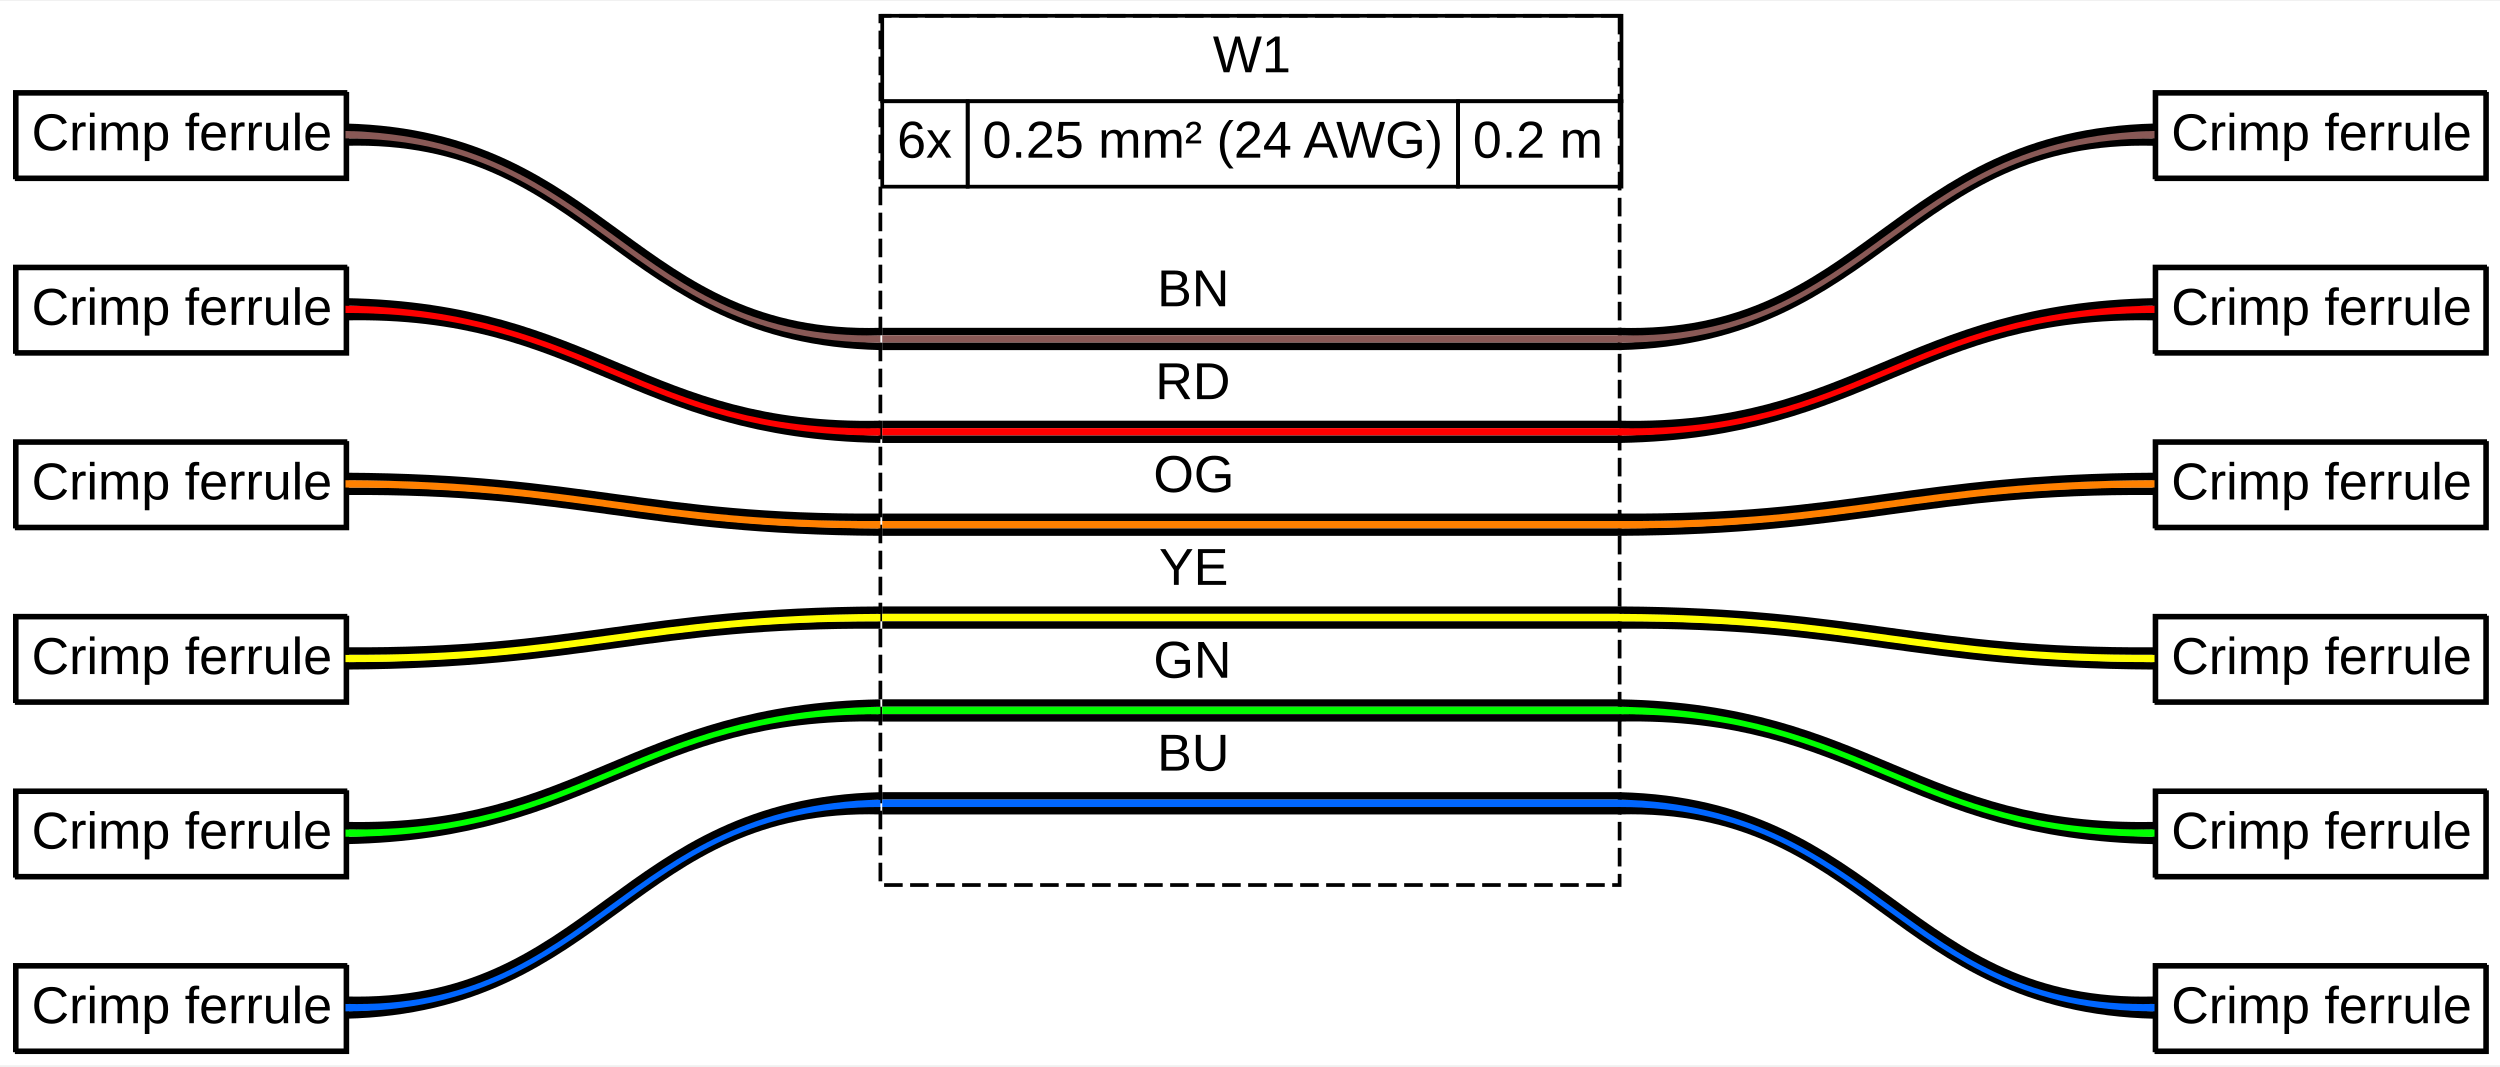
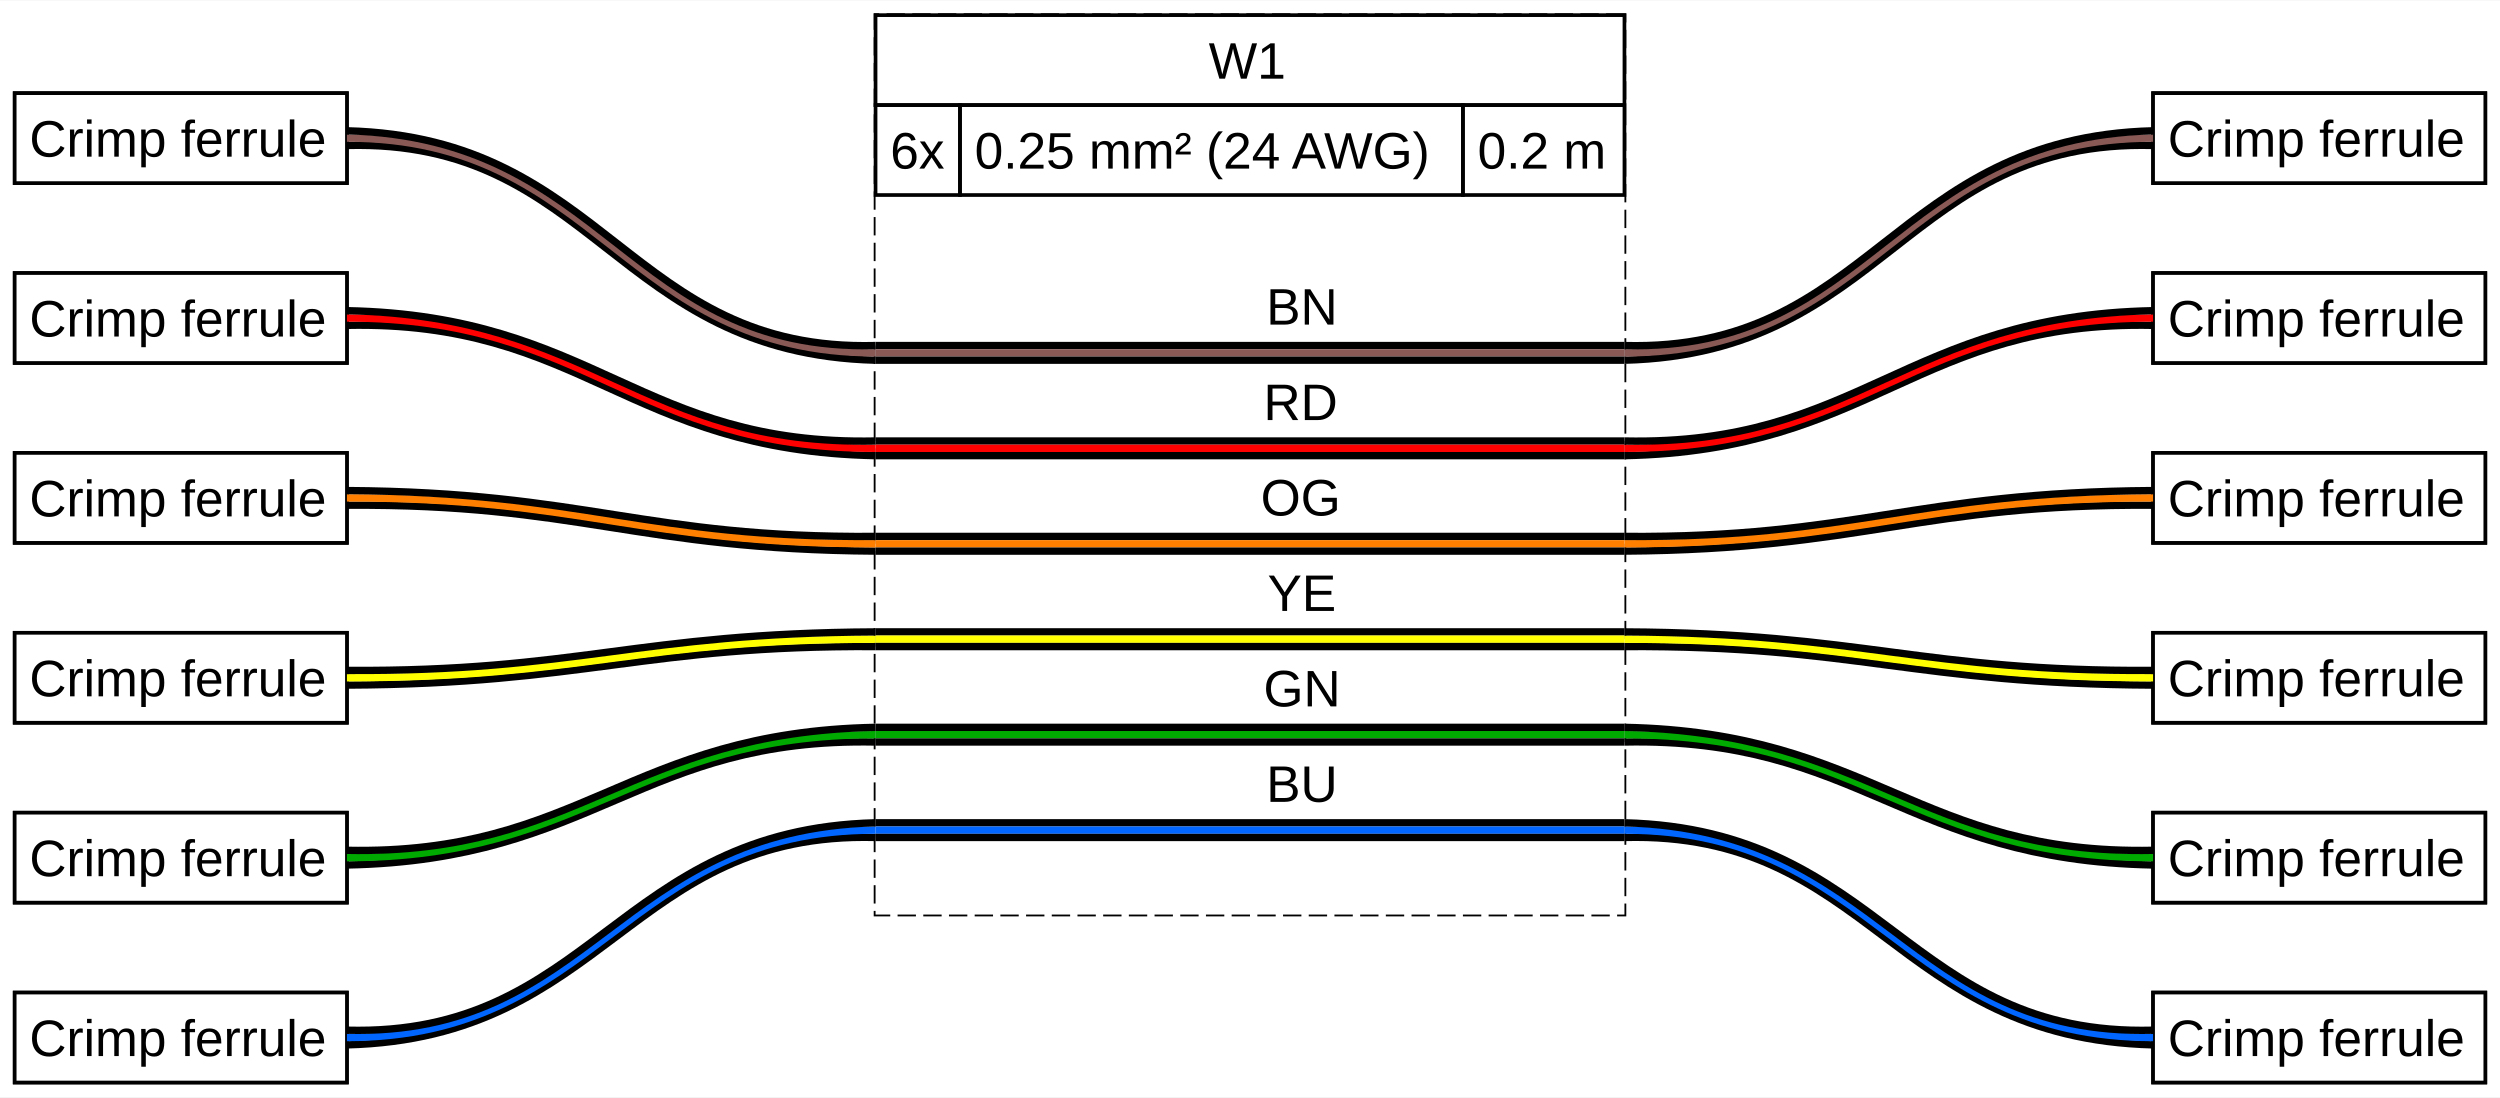
- <svg xmlns="http://www.w3.org/2000/svg" width="673pt" height="287pt" viewBox="0.00 0.00 673.00 286.50">
-   <g id="graph0" class="graph" transform="scale(1 1) rotate(0) translate(4 282.5)">
-     <polygon fill="#ffffff" stroke="transparent" points="-4,4 -4,-282.5 669,-282.5 669,4 -4,4" />
+ <svg xmlns="http://www.w3.org/2000/svg" width="681pt" height="299pt" viewBox="0.00 0.00 681.00 298.75">
+   <g id="graph0" class="graph" transform="scale(1 1) rotate(0) translate(4 294.75)">
+     <polygon fill="#ffffff" stroke="none" points="-4,4 -4,-294.75 677,-294.75 677,4 -4,4" />
    <g id="node1" class="node">
-       <polygon fill="#ffffff" stroke="black" points="89,-258 0,-258 0,-235 89,-235 89,-258" />
-       <polygon fill="none" stroke="black" points="0.5,-234.5 0.5,-257.5 89.5,-257.5 89.5,-234.5 0.5,-234.5" />
-       <text text-anchor="start" x="4.5" y="-242.3" font-family="arial" font-size="14.00">Crimp ferrule</text>
+       <polygon fill="#ffffff" stroke="black" points="90.5,-269.5 0,-269.5 0,-245 90.5,-245 90.5,-269.5" />
+       <polygon fill="#ffffff" stroke="none" points="0,-245 0,-269.5 90.5,-269.5 90.5,-245 0,-245" />
+       <polygon fill="none" stroke="black" points="0,-245 0,-269.5 90.5,-269.5 90.5,-245 0,-245" />
+       <text text-anchor="start" x="4" y="-252.2" font-family="arial" font-size="14.00">Crimp ferrule</text>
+     </g>
+     <g id="node2" class="node">
+       <polygon fill="#ffffff" stroke="black" stroke-dasharray="5,2" points="438.5,-290.75 234.5,-290.75 234.5,-45.75 438.5,-45.75 438.5,-290.75" />
+       <polygon fill="#ffffff" stroke="none" points="234.5,-45.75 234.5,-290.75 438.5,-290.75 438.5,-45.75 234.5,-45.75" />
+       <polygon fill="none" stroke="black" points="234.5,-266.25 234.5,-290.75 438.5,-290.75 438.5,-266.25 234.5,-266.25" />
+       <text text-anchor="start" x="325.25" y="-273.45" font-family="arial" font-size="14.00">W1</text>
+       <polygon fill="none" stroke="black" points="234.5,-241.75 234.5,-266.25 257.5,-266.25 257.5,-241.75 234.5,-241.75" />
+       <text text-anchor="start" x="238.5" y="-248.95" font-family="arial" font-size="14.00">6x</text>
+       <polygon fill="none" stroke="black" points="257.5,-241.75 257.5,-266.25 394.5,-266.25 394.5,-241.75 257.5,-241.75" />
+       <text text-anchor="start" x="261.5" y="-248.95" font-family="arial" font-size="14.00">0.25 mm² (24 AWG)</text>
+       <polygon fill="none" stroke="black" points="394.5,-241.75 394.5,-266.25 438.5,-266.25 438.5,-241.75 394.5,-241.75" />
+       <text text-anchor="start" x="398.5" y="-248.95" font-family="arial" font-size="14.00">0.2 m</text>
+       <text text-anchor="start" x="248.29" y="-226.45" font-family="arial" font-size="14.00"> </text>
+       <text text-anchor="start" x="236.5" y="-206.45" font-family="arial" font-size="14.00"> </text>
+       <text text-anchor="start" x="279.62" y="-206.45" font-family="arial" font-size="14.00"> </text>
+       <text text-anchor="start" x="340.92" y="-206.45" font-family="arial" font-size="14.00">BN</text>
+       <text text-anchor="start" x="389.62" y="-206.45" font-family="arial" font-size="14.00"> </text>
+       <text text-anchor="start" x="432.75" y="-206.45" font-family="arial" font-size="14.00"> </text>
+       <polygon fill="#ffffff" stroke="none" points="234.5,-199.75 234.5,-201.75 438.5,-201.75 438.5,-199.75 234.5,-199.75" />
+       <polygon fill="#ffffff" stroke="none" points="234.5,-197.75 234.5,-199.75 438.5,-199.75 438.5,-197.75 234.5,-197.75" />
+       <polygon fill="#ffffff" stroke="none" points="234.5,-195.75 234.5,-197.75 438.5,-197.75 438.5,-195.75 234.5,-195.75" />
+       <text text-anchor="start" x="236.5" y="-180.45" font-family="arial" font-size="14.00"> </text>
+       <text text-anchor="start" x="279.62" y="-180.45" font-family="arial" font-size="14.00"> </text>
+       <text text-anchor="start" x="340.17" y="-180.45" font-family="arial" font-size="14.00">RD</text>
+       <text text-anchor="start" x="389.62" y="-180.45" font-family="arial" font-size="14.00"> </text>
+       <text text-anchor="start" x="432.75" y="-180.45" font-family="arial" font-size="14.00"> </text>
+       <polygon fill="#ffffff" stroke="none" points="234.5,-173.75 234.5,-175.75 438.5,-175.75 438.5,-173.75 234.5,-173.75" />
+       <polygon fill="#ffffff" stroke="none" points="234.5,-171.75 234.5,-173.75 438.5,-173.75 438.5,-171.75 234.5,-171.75" />
+       <polygon fill="#ffffff" stroke="none" points="234.5,-169.75 234.5,-171.75 438.5,-171.75 438.5,-169.75 234.5,-169.75" />
+       <text text-anchor="start" x="236.5" y="-154.45" font-family="arial" font-size="14.00"> </text>
+       <text text-anchor="start" x="279.62" y="-154.45" font-family="arial" font-size="14.00"> </text>
+       <text text-anchor="start" x="339.42" y="-154.45" font-family="arial" font-size="14.00">OG</text>
+       <text text-anchor="start" x="389.62" y="-154.45" font-family="arial" font-size="14.00"> </text>
+       <text text-anchor="start" x="432.75" y="-154.45" font-family="arial" font-size="14.00"> </text>
+       <polygon fill="#ffffff" stroke="none" points="234.5,-147.75 234.5,-149.75 438.5,-149.75 438.5,-147.75 234.5,-147.75" />
+       <polygon fill="#ffffff" stroke="none" points="234.5,-145.75 234.5,-147.75 438.5,-147.75 438.5,-145.75 234.5,-145.75" />
+       <polygon fill="#ffffff" stroke="none" points="234.5,-143.75 234.5,-145.75 438.5,-145.75 438.5,-143.75 234.5,-143.75" />
+       <text text-anchor="start" x="236.5" y="-128.45" font-family="arial" font-size="14.00"> </text>
+       <text text-anchor="start" x="279.62" y="-128.45" font-family="arial" font-size="14.00"> </text>
+       <text text-anchor="start" x="341.29" y="-128.45" font-family="arial" font-size="14.00">YE</text>
+       <text text-anchor="start" x="389.62" y="-128.45" font-family="arial" font-size="14.00"> </text>
+       <text text-anchor="start" x="432.75" y="-128.45" font-family="arial" font-size="14.00"> </text>
+       <polygon fill="#ffffff" stroke="none" points="234.5,-121.75 234.5,-123.75 438.5,-123.75 438.5,-121.75 234.5,-121.75" />
+       <polygon fill="#ffffff" stroke="none" points="234.5,-119.75 234.5,-121.75 438.5,-121.75 438.5,-119.75 234.5,-119.75" />
+       <polygon fill="#ffffff" stroke="none" points="234.5,-117.75 234.5,-119.75 438.5,-119.75 438.5,-117.75 234.5,-117.75" />
+       <text text-anchor="start" x="236.5" y="-102.45" font-family="arial" font-size="14.00"> </text>
+       <text text-anchor="start" x="279.62" y="-102.45" font-family="arial" font-size="14.00"> </text>
+       <text text-anchor="start" x="340.17" y="-102.45" font-family="arial" font-size="14.00">GN</text>
+       <text text-anchor="start" x="389.62" y="-102.45" font-family="arial" font-size="14.00"> </text>
+       <text text-anchor="start" x="432.75" y="-102.45" font-family="arial" font-size="14.00"> </text>
+       <polygon fill="#ffffff" stroke="none" points="234.5,-95.75 234.5,-97.75 438.5,-97.75 438.5,-95.75 234.5,-95.75" />
+       <polygon fill="#ffffff" stroke="none" points="234.5,-93.75 234.5,-95.75 438.5,-95.75 438.5,-93.75 234.5,-93.75" />
+       <polygon fill="#ffffff" stroke="none" points="234.5,-91.75 234.5,-93.75 438.5,-93.75 438.5,-91.75 234.5,-91.75" />
+       <text text-anchor="start" x="236.5" y="-76.45" font-family="arial" font-size="14.00"> </text>
+       <text text-anchor="start" x="279.62" y="-76.45" font-family="arial" font-size="14.00"> </text>
+       <text text-anchor="start" x="340.92" y="-76.45" font-family="arial" font-size="14.00">BU</text>
+       <text text-anchor="start" x="389.62" y="-76.45" font-family="arial" font-size="14.00"> </text>
+       <text text-anchor="start" x="432.75" y="-76.45" font-family="arial" font-size="14.00"> </text>
+       <polygon fill="#ffffff" stroke="none" points="234.5,-69.75 234.5,-71.75 438.5,-71.75 438.5,-69.75 234.5,-69.75" />
+       <polygon fill="#ffffff" stroke="none" points="234.5,-67.75 234.5,-69.75 438.5,-69.75 438.5,-67.75 234.5,-67.75" />
+       <polygon fill="#ffffff" stroke="none" points="234.5,-65.75 234.5,-67.75 438.5,-67.75 438.5,-65.75 234.5,-65.75" />
+       <text text-anchor="start" x="248.29" y="-50.45" font-family="arial" font-size="14.00"> </text>
+     </g>
+     <g id="edge1" class="edge">
+       <path fill="none" stroke="#000000" stroke-width="2" d="M90.5,-255.25C157.59,-257.05 163.43,-198.55 234.5,-196.75" />
+       <path fill="none" stroke="#895956" stroke-width="2" d="M90.5,-257.25C159.58,-257.25 165.42,-198.75 234.5,-198.75" />
+       <path fill="none" stroke="#000000" stroke-width="2" d="M90.5,-259.25C161.57,-257.45 167.41,-198.95 234.5,-200.75" />
+     </g>
+     <g id="edge2" class="edge">
+       <path fill="none" stroke="#000000" stroke-width="2" d="M438.5,-200.75C370.5,-200.75 302.5,-200.75 234.5,-200.75" />
+       <path fill="none" stroke="#895956" stroke-width="2" d="M438.5,-198.75C370.5,-198.75 302.5,-198.75 234.5,-198.75" />
+       <path fill="none" stroke="#000000" stroke-width="2" d="M438.5,-196.75C370.5,-196.75 302.5,-196.75 234.5,-196.75" />
+     </g>
+     <g id="edge3" class="edge">
+       <path fill="none" stroke="#000000" stroke-width="2" d="M438.5,-174.75C370.5,-174.75 302.5,-174.75 234.5,-174.75" />
+       <path fill="none" stroke="#ff0000" stroke-width="2" d="M438.5,-172.75C370.5,-172.75 302.5,-172.75 234.5,-172.75" />
+       <path fill="none" stroke="#000000" stroke-width="2" d="M438.5,-170.75C370.5,-170.75 302.5,-170.75 234.5,-170.75" />
+     </g>
+     <g id="edge4" class="edge">
+       <path fill="none" stroke="#000000" stroke-width="2" d="M438.5,-148.75C370.5,-148.75 302.5,-148.75 234.5,-148.75" />
+       <path fill="none" stroke="#ff8000" stroke-width="2" d="M438.5,-146.75C370.5,-146.75 302.5,-146.75 234.5,-146.75" />
+       <path fill="none" stroke="#000000" stroke-width="2" d="M438.5,-144.75C370.5,-144.75 302.5,-144.75 234.5,-144.75" />
+     </g>
+     <g id="edge5" class="edge">
+       <path fill="none" stroke="#000000" stroke-width="2" d="M438.5,-122.75C370.5,-122.75 302.5,-122.75 234.5,-122.75" />
+       <path fill="none" stroke="#ffff00" stroke-width="2" d="M438.5,-120.75C370.5,-120.75 302.5,-120.75 234.5,-120.75" />
+       <path fill="none" stroke="#000000" stroke-width="2" d="M438.5,-118.75C370.5,-118.75 302.5,-118.75 234.5,-118.75" />
+     </g>
+     <g id="edge6" class="edge">
+       <path fill="none" stroke="#000000" stroke-width="2" d="M438.5,-96.75C370.5,-96.75 302.5,-96.75 234.5,-96.75" />
+       <path fill="none" stroke="#00aa00" stroke-width="2" d="M438.5,-94.75C370.5,-94.75 302.5,-94.75 234.5,-94.75" />
+       <path fill="none" stroke="#000000" stroke-width="2" d="M438.5,-92.75C370.5,-92.75 302.5,-92.75 234.5,-92.75" />
+     </g>
+     <g id="edge7" class="edge">
+       <path fill="none" stroke="#000000" stroke-width="2" d="M438.5,-70.75C370.5,-70.75 302.5,-70.75 234.5,-70.75" />
+       <path fill="none" stroke="#0066ff" stroke-width="2" d="M438.5,-68.75C370.5,-68.75 302.5,-68.75 234.5,-68.75" />
+       <path fill="none" stroke="#000000" stroke-width="2" d="M438.5,-66.75C370.5,-66.75 302.5,-66.75 234.5,-66.75" />
+     </g>
+     <g id="node3" class="node">
+       <polygon fill="#ffffff" stroke="black" points="673,-269.5 582.5,-269.5 582.5,-245 673,-245 673,-269.5" />
+       <polygon fill="#ffffff" stroke="none" points="582.5,-245 582.5,-269.5 673,-269.5 673,-245 582.5,-245" />
+       <polygon fill="none" stroke="black" points="582.5,-245 582.5,-269.5 673,-269.5 673,-245 582.5,-245" />
+       <text text-anchor="start" x="586.5" y="-252.2" font-family="arial" font-size="14.00">Crimp ferrule</text>
+     </g>
+     <g id="edge8" class="edge">
+       <path fill="none" stroke="#000000" stroke-width="2" d="M438.5,-196.75C509.57,-198.55 515.41,-257.05 582.5,-255.25" />
+       <path fill="none" stroke="#895956" stroke-width="2" d="M438.5,-198.75C507.58,-198.75 513.42,-257.25 582.5,-257.25" />
+       <path fill="none" stroke="#000000" stroke-width="2" d="M438.5,-200.75C505.59,-198.95 511.43,-257.45 582.5,-259.25" />
+     </g>
+     <g id="node4" class="node">
+       <polygon fill="#ffffff" stroke="black" points="673,-220.5 582.5,-220.5 582.5,-196 673,-196 673,-220.5" />
+       <polygon fill="#ffffff" stroke="none" points="582.5,-196 582.5,-220.5 673,-220.5 673,-196 582.5,-196" />
+       <polygon fill="none" stroke="black" points="582.5,-196 582.5,-220.5 673,-220.5 673,-196 582.5,-196" />
+       <text text-anchor="start" x="586.5" y="-203.2" font-family="arial" font-size="14.00">Crimp ferrule</text>
+     </g>
+     <g id="edge9" class="edge">
+       <path fill="none" stroke="#000000" stroke-width="2" d="M438.5,-170.75C506.31,-172.1 518.47,-207.6 582.5,-206.25" />
+       <path fill="none" stroke="#ff0000" stroke-width="2" d="M438.5,-172.75C504.42,-172.75 516.58,-208.25 582.5,-208.25" />
+       <path fill="none" stroke="#000000" stroke-width="2" d="M438.5,-174.75C502.53,-173.4 514.69,-208.9 582.5,-210.25" />
+     </g>
+     <g id="node5" class="node">
+       <polygon fill="#ffffff" stroke="black" points="673,-171.5 582.5,-171.5 582.5,-147 673,-147 673,-171.5" />
+       <polygon fill="#ffffff" stroke="none" points="582.5,-147 582.5,-171.5 673,-171.5 673,-147 582.5,-147" />
+       <polygon fill="none" stroke="black" points="582.5,-147 582.5,-171.5 673,-171.5 673,-147 582.5,-147" />
+       <text text-anchor="start" x="586.5" y="-154.2" font-family="arial" font-size="14.00">Crimp ferrule</text>
+     </g>
+     <g id="edge10" class="edge">
+       <path fill="none" stroke="#000000" stroke-width="2" d="M438.5,-144.75C503.99,-145.19 519.51,-157.69 582.5,-157.25" />
+       <path fill="none" stroke="#ff8000" stroke-width="2" d="M438.5,-146.75C502.74,-146.75 518.26,-159.25 582.5,-159.25" />
+       <path fill="none" stroke="#000000" stroke-width="2" d="M438.5,-148.75C501.49,-148.31 517.01,-160.81 582.5,-161.25" />
+     </g>
+     <g id="node6" class="node">
+       <polygon fill="#ffffff" stroke="black" points="673,-122.5 582.5,-122.5 582.5,-98 673,-98 673,-122.5" />
+       <polygon fill="#ffffff" stroke="none" points="582.5,-98 582.5,-122.5 673,-122.5 673,-98 582.5,-98" />
+       <polygon fill="none" stroke="black" points="582.5,-98 582.5,-122.5 673,-122.5 673,-98 582.5,-98" />
+       <text text-anchor="start" x="586.5" y="-105.2" font-family="arial" font-size="14.00">Crimp ferrule</text>
+     </g>
+     <g id="edge11" class="edge">
+       <path fill="none" stroke="#000000" stroke-width="2" d="M438.5,-118.75C501.56,-119.09 517.22,-108.59 582.5,-108.25" />
+       <path fill="none" stroke="#ffff00" stroke-width="2" d="M438.5,-120.75C502.67,-120.75 518.33,-110.25 582.5,-110.25" />
+       <path fill="none" stroke="#000000" stroke-width="2" d="M438.5,-122.75C503.78,-122.41 519.44,-111.91 582.5,-112.25" />
+     </g>
+     <g id="node7" class="node">
+       <polygon fill="#ffffff" stroke="black" points="673,-73.5 582.5,-73.5 582.5,-49 673,-49 673,-73.5" />
+       <polygon fill="#ffffff" stroke="none" points="582.5,-49 582.5,-73.5 673,-73.5 673,-49 582.5,-49" />
+       <polygon fill="none" stroke="black" points="582.5,-49 582.5,-73.5 673,-73.5 673,-49 582.5,-49" />
+       <text text-anchor="start" x="586.5" y="-56.2" font-family="arial" font-size="14.00">Crimp ferrule</text>
+     </g>
+     <g id="edge12" class="edge">
+       <path fill="none" stroke="#000000" stroke-width="2" d="M438.5,-92.75C502.34,-94.05 514.92,-60.55 582.5,-59.25" />
+       <path fill="none" stroke="#00aa00" stroke-width="2" d="M438.5,-94.75C504.21,-94.75 516.79,-61.25 582.5,-61.25" />
+       <path fill="none" stroke="#000000" stroke-width="2" d="M438.5,-96.75C506.08,-95.45 518.66,-61.95 582.5,-63.25" />
+     </g>
+     <g id="node8" class="node">
+       <polygon fill="#ffffff" stroke="black" points="673,-24.5 582.5,-24.5 582.5,0 673,0 673,-24.5" />
+       <polygon fill="#ffffff" stroke="none" points="582.5,0 582.5,-24.5 673,-24.5 673,0 582.5,0" />
+       <polygon fill="none" stroke="black" points="582.5,0 582.5,-24.5 673,-24.5 673,0 582.5,0" />
+       <text text-anchor="start" x="586.5" y="-7.2" font-family="arial" font-size="14.00">Crimp ferrule</text>
+     </g>
+     <g id="edge13" class="edge">
+       <path fill="none" stroke="#000000" stroke-width="2" d="M438.5,-66.75C505.26,-68.52 511.76,-12.02 582.5,-10.25" />
+       <path fill="none" stroke="#0066ff" stroke-width="2" d="M438.5,-68.75C507.25,-68.75 513.75,-12.25 582.5,-12.25" />
+       <path fill="none" stroke="#000000" stroke-width="2" d="M438.5,-70.75C509.24,-68.98 515.74,-12.48 582.5,-14.25" />
+     </g>
+     <g id="node9" class="node">
+       <polygon fill="#ffffff" stroke="black" points="90.5,-220.5 0,-220.5 0,-196 90.5,-196 90.5,-220.5" />
+       <polygon fill="#ffffff" stroke="none" points="0,-196 0,-220.5 90.5,-220.5 90.5,-196 0,-196" />
+       <polygon fill="none" stroke="black" points="0,-196 0,-220.5 90.5,-220.5 90.5,-196 0,-196" />
+       <text text-anchor="start" x="4" y="-203.2" font-family="arial" font-size="14.00">Crimp ferrule</text>
+     </g>
+     <g id="edge14" class="edge">
+       <path fill="none" stroke="#000000" stroke-width="2" d="M90.5,-206.25C154.53,-207.6 166.69,-172.1 234.5,-170.75" />
+       <path fill="none" stroke="#ff0000" stroke-width="2" d="M90.5,-208.25C156.42,-208.25 168.58,-172.75 234.5,-172.75" />
+       <path fill="none" stroke="#000000" stroke-width="2" d="M90.5,-210.25C158.31,-208.9 170.47,-173.4 234.5,-174.75" />
+     </g>
+     <g id="node10" class="node">
+       <polygon fill="#ffffff" stroke="black" points="90.5,-171.5 0,-171.5 0,-147 90.5,-147 90.5,-171.5" />
+       <polygon fill="#ffffff" stroke="none" points="0,-147 0,-171.5 90.5,-171.5 90.5,-147 0,-147" />
+       <polygon fill="none" stroke="black" points="0,-147 0,-171.5 90.5,-171.5 90.5,-147 0,-147" />
+       <text text-anchor="start" x="4" y="-154.2" font-family="arial" font-size="14.00">Crimp ferrule</text>
+     </g>
+     <g id="edge15" class="edge">
+       <path fill="none" stroke="#000000" stroke-width="2" d="M90.5,-157.25C153.49,-157.69 169.01,-145.19 234.5,-144.75" />
+       <path fill="none" stroke="#ff8000" stroke-width="2" d="M90.5,-159.25C154.74,-159.25 170.26,-146.75 234.5,-146.75" />
+       <path fill="none" stroke="#000000" stroke-width="2" d="M90.5,-161.25C155.99,-160.81 171.51,-148.31 234.5,-148.75" />
+     </g>
+     <g id="node11" class="node">
+       <polygon fill="#ffffff" stroke="black" points="90.5,-122.5 0,-122.5 0,-98 90.5,-98 90.5,-122.5" />
+       <polygon fill="#ffffff" stroke="none" points="0,-98 0,-122.5 90.5,-122.5 90.5,-98 0,-98" />
+       <polygon fill="none" stroke="black" points="0,-98 0,-122.5 90.5,-122.5 90.5,-98 0,-98" />
+       <text text-anchor="start" x="4" y="-105.2" font-family="arial" font-size="14.00">Crimp ferrule</text>
+     </g>
+     <g id="edge16" class="edge">
+       <path fill="none" stroke="#000000" stroke-width="2" d="M90.5,-108.25C155.78,-108.59 171.44,-119.09 234.5,-118.75" />
+       <path fill="none" stroke="#ffff00" stroke-width="2" d="M90.5,-110.25C154.67,-110.25 170.33,-120.75 234.5,-120.75" />
+       <path fill="none" stroke="#000000" stroke-width="2" d="M90.5,-112.25C153.56,-111.91 169.22,-122.41 234.5,-122.75" />
+     </g>
+     <g id="node12" class="node">
+       <polygon fill="#ffffff" stroke="black" points="90.5,-73.5 0,-73.5 0,-49 90.5,-49 90.5,-73.5" />
+       <polygon fill="#ffffff" stroke="none" points="0,-49 0,-73.5 90.5,-73.5 90.5,-49 0,-49" />
+       <polygon fill="none" stroke="black" points="0,-49 0,-73.5 90.5,-73.5 90.5,-49 0,-49" />
+       <text text-anchor="start" x="4" y="-56.2" font-family="arial" font-size="14.00">Crimp ferrule</text>
+     </g>
+     <g id="edge17" class="edge">
+       <path fill="none" stroke="#000000" stroke-width="2" d="M90.5,-59.25C158.08,-60.55 170.66,-94.05 234.5,-92.75" />
+       <path fill="none" stroke="#00aa00" stroke-width="2" d="M90.5,-61.25C156.21,-61.25 168.79,-94.75 234.5,-94.75" />
+       <path fill="none" stroke="#000000" stroke-width="2" d="M90.5,-63.25C154.34,-61.95 166.92,-95.45 234.5,-96.75" />
    </g>
    <g id="node13" class="node">
-       <polygon fill="#ffffff" stroke="black" stroke-dasharray="5,2" points="432,-278.5 233,-278.5 233,-44.5 432,-44.5 432,-278.5" />
-       <polygon fill="none" stroke="black" points="233.5,-255.5 233.5,-278.5 432.5,-278.5 432.5,-255.5 233.5,-255.5" />
-       <text text-anchor="start" x="322.5" y="-263.3" font-family="arial" font-size="14.00">W1</text>
-       <polygon fill="none" stroke="black" points="233.5,-232.5 233.5,-255.5 256.5,-255.5 256.5,-232.5 233.5,-232.5" />
-       <text text-anchor="start" x="237.5" y="-240.3" font-family="arial" font-size="14.00">6x</text>
-       <polygon fill="none" stroke="black" points="256.5,-232.5 256.5,-255.5 388.5,-255.5 388.5,-232.5 256.5,-232.5" />
-       <text text-anchor="start" x="260.5" y="-240.3" font-family="arial" font-size="14.00">0.25 mm² (24 AWG)</text>
-       <polygon fill="none" stroke="black" points="388.5,-232.5 388.5,-255.5 432.5,-255.5 432.5,-232.5 388.5,-232.5" />
-       <text text-anchor="start" x="392.5" y="-240.3" font-family="arial" font-size="14.00">0.2 m</text>
-       <text text-anchor="start" x="256.5" y="-219.3" font-family="arial" font-size="14.00"> </text>
-       <text text-anchor="start" x="307.5" y="-200.3" font-family="arial" font-size="14.00">     BN    </text>
-       <polygon fill="#000000" stroke="transparent" points="233.5,-192.5 233.5,-194.5 432.5,-194.5 432.5,-192.5 233.5,-192.5" />
-       <polygon fill="#895956" stroke="transparent" points="233.5,-190.5 233.5,-192.5 432.5,-192.5 432.5,-190.5 233.5,-190.5" />
-       <polygon fill="#000000" stroke="transparent" points="233.5,-188.5 233.5,-190.5 432.5,-190.5 432.5,-188.5 233.5,-188.5" />
-       <text text-anchor="start" x="307" y="-175.3" font-family="arial" font-size="14.00">     RD    </text>
-       <polygon fill="#000000" stroke="transparent" points="233.5,-167.5 233.5,-169.5 432.5,-169.5 432.5,-167.5 233.5,-167.5" />
-       <polygon fill="#ff0000" stroke="transparent" points="233.5,-165.5 233.5,-167.5 432.5,-167.5 432.5,-165.5 233.5,-165.5" />
-       <polygon fill="#000000" stroke="transparent" points="233.5,-163.5 233.5,-165.5 432.5,-165.5 432.5,-163.5 233.5,-163.5" />
-       <text text-anchor="start" x="306.5" y="-150.3" font-family="arial" font-size="14.00">     OG    </text>
-       <polygon fill="#000000" stroke="transparent" points="233.5,-142.5 233.5,-144.5 432.5,-144.5 432.5,-142.5 233.5,-142.5" />
-       <polygon fill="#ff8000" stroke="transparent" points="233.5,-140.5 233.5,-142.5 432.5,-142.5 432.5,-140.5 233.5,-140.5" />
-       <polygon fill="#000000" stroke="transparent" points="233.5,-138.5 233.5,-140.5 432.5,-140.5 432.5,-138.5 233.5,-138.5" />
-       <text text-anchor="start" x="308" y="-125.3" font-family="arial" font-size="14.00">     YE    </text>
-       <polygon fill="#000000" stroke="transparent" points="233.5,-117.5 233.5,-119.5 432.5,-119.5 432.5,-117.5 233.5,-117.5" />
-       <polygon fill="#ffff00" stroke="transparent" points="233.5,-115.5 233.5,-117.5 432.5,-117.5 432.5,-115.5 233.5,-115.5" />
-       <polygon fill="#000000" stroke="transparent" points="233.5,-113.5 233.5,-115.5 432.5,-115.5 432.5,-113.5 233.5,-113.5" />
-       <text text-anchor="start" x="306.5" y="-100.3" font-family="arial" font-size="14.00">     GN    </text>
-       <polygon fill="#000000" stroke="transparent" points="233.5,-92.5 233.5,-94.5 432.5,-94.5 432.5,-92.5 233.5,-92.5" />
-       <polygon fill="#00ff00" stroke="transparent" points="233.5,-90.5 233.5,-92.5 432.5,-92.5 432.5,-90.5 233.5,-90.5" />
-       <polygon fill="#000000" stroke="transparent" points="233.5,-88.5 233.5,-90.5 432.5,-90.5 432.5,-88.5 233.5,-88.5" />
-       <text text-anchor="start" x="307.5" y="-75.3" font-family="arial" font-size="14.00">     BU    </text>
-       <polygon fill="#000000" stroke="transparent" points="233.5,-67.5 233.5,-69.5 432.5,-69.5 432.5,-67.5 233.5,-67.5" />
-       <polygon fill="#0066ff" stroke="transparent" points="233.5,-65.5 233.5,-67.5 432.5,-67.5 432.5,-65.5 233.5,-65.5" />
-       <polygon fill="#000000" stroke="transparent" points="233.5,-63.5 233.5,-65.5 432.5,-65.5 432.5,-63.5 233.5,-63.5" />
-       <text text-anchor="start" x="256.5" y="-50.3" font-family="arial" font-size="14.00"> </text>
-     </g>
-     <g id="edge1" class="edge">
-       <path fill="none" stroke="#000000" stroke-width="2" d="M89,-244.5C155.53,-246.25 162.51,-191.25 233,-189.5" />
-       <path fill="none" stroke="#895956" stroke-width="2" d="M89,-246.5C157.51,-246.5 164.49,-191.5 233,-191.5" />
-       <path fill="none" stroke="#000000" stroke-width="2" d="M89,-248.5C159.49,-246.75 166.47,-191.75 233,-193.5" />
-     </g>
-     <g id="node2" class="node">
-       <polygon fill="#ffffff" stroke="black" points="89,-211 0,-211 0,-188 89,-188 89,-211" />
-       <polygon fill="none" stroke="black" points="0.5,-187.5 0.5,-210.5 89.5,-210.5 89.5,-187.5 0.5,-187.5" />
-       <text text-anchor="start" x="4.5" y="-195.3" font-family="arial" font-size="14.00">Crimp ferrule</text>
-     </g>
-     <g id="edge3" class="edge">
-       <path fill="none" stroke="#000000" stroke-width="2" d="M89,-197.5C152.79,-198.78 165.47,-165.78 233,-164.5" />
-       <path fill="none" stroke="#ff0000" stroke-width="2" d="M89,-199.5C154.66,-199.5 167.34,-166.5 233,-166.5" />
-       <path fill="none" stroke="#000000" stroke-width="2" d="M89,-201.5C156.53,-200.22 169.21,-167.22 233,-168.5" />
-     </g>
-     <g id="node3" class="node">
-       <polygon fill="#ffffff" stroke="black" points="89,-164 0,-164 0,-141 89,-141 89,-164" />
-       <polygon fill="none" stroke="black" points="0.5,-140.5 0.5,-163.5 89.5,-163.5 89.5,-140.5 0.5,-140.5" />
-       <text text-anchor="start" x="4.5" y="-148.3" font-family="arial" font-size="14.00">Crimp ferrule</text>
-     </g>
-     <g id="edge5" class="edge">
-       <path fill="none" stroke="#000000" stroke-width="2" d="M89,-150.5C152.04,-150.86 167.66,-139.86 233,-139.5" />
-       <path fill="none" stroke="#ff8000" stroke-width="2" d="M89,-152.5C153.19,-152.5 168.81,-141.5 233,-141.5" />
-       <path fill="none" stroke="#000000" stroke-width="2" d="M89,-154.5C154.34,-154.14 169.96,-143.14 233,-143.5" />
-     </g>
-     <g id="node4" class="node">
-       <polygon fill="#ffffff" stroke="black" points="89,-117 0,-117 0,-94 89,-94 89,-117" />
-       <polygon fill="none" stroke="black" points="0.5,-93.5 0.5,-116.5 89.5,-116.5 89.5,-93.5 0.5,-93.5" />
-       <text text-anchor="start" x="4.5" y="-101.3" font-family="arial" font-size="14.00">Crimp ferrule</text>
-     </g>
-     <g id="edge7" class="edge">
-       <path fill="none" stroke="#000000" stroke-width="2" d="M89,-103.5C154.34,-103.86 169.96,-114.86 233,-114.5" />
-       <path fill="none" stroke="#ffff00" stroke-width="2" d="M89,-105.5C153.19,-105.5 168.81,-116.5 233,-116.5" />
-       <path fill="none" stroke="#000000" stroke-width="2" d="M89,-107.5C152.04,-107.14 167.66,-118.14 233,-118.5" />
-     </g>
-     <g id="node5" class="node">
-       <polygon fill="#ffffff" stroke="black" points="89,-70 0,-70 0,-47 89,-47 89,-70" />
-       <polygon fill="none" stroke="black" points="0.5,-46.5 0.5,-69.5 89.5,-69.5 89.5,-46.5 0.5,-46.5" />
-       <text text-anchor="start" x="4.5" y="-54.3" font-family="arial" font-size="14.00">Crimp ferrule</text>
-     </g>
-     <g id="edge9" class="edge">
-       <path fill="none" stroke="#000000" stroke-width="2" d="M89,-56.5C156.53,-57.78 169.21,-90.78 233,-89.5" />
-       <path fill="none" stroke="#00ff00" stroke-width="2" d="M89,-58.5C154.66,-58.5 167.34,-91.5 233,-91.5" />
-       <path fill="none" stroke="#000000" stroke-width="2" d="M89,-60.5C152.79,-59.22 165.47,-92.22 233,-93.5" />
-     </g>
-     <g id="node6" class="node">
-       <polygon fill="#ffffff" stroke="black" points="89,-23 0,-23 0,0 89,0 89,-23" />
-       <polygon fill="none" stroke="black" points="0.5,0.5 0.5,-22.5 89.5,-22.5 89.5,0.5 0.5,0.5" />
-       <text text-anchor="start" x="4.5" y="-7.3" font-family="arial" font-size="14.00">Crimp ferrule</text>
-     </g>
-     <g id="edge11" class="edge">
-       <path fill="none" stroke="#000000" stroke-width="2" d="M89,-9.5C159.49,-11.25 166.47,-66.25 233,-64.5" />
-       <path fill="none" stroke="#0066ff" stroke-width="2" d="M89,-11.5C157.51,-11.5 164.49,-66.5 233,-66.5" />
-       <path fill="none" stroke="#000000" stroke-width="2" d="M89,-13.5C155.53,-11.75 162.51,-66.75 233,-68.5" />
-     </g>
-     <g id="node7" class="node">
-       <polygon fill="#ffffff" stroke="black" points="665,-258 576,-258 576,-235 665,-235 665,-258" />
-       <polygon fill="none" stroke="black" points="576.5,-234.5 576.5,-257.5 665.5,-257.5 665.5,-234.5 576.5,-234.5" />
-       <text text-anchor="start" x="580.5" y="-242.3" font-family="arial" font-size="14.00">Crimp ferrule</text>
-     </g>
-     <g id="node8" class="node">
-       <polygon fill="#ffffff" stroke="black" points="665,-211 576,-211 576,-188 665,-188 665,-211" />
-       <polygon fill="none" stroke="black" points="576.5,-187.5 576.5,-210.5 665.5,-210.5 665.5,-187.5 576.5,-187.5" />
-       <text text-anchor="start" x="580.5" y="-195.3" font-family="arial" font-size="14.00">Crimp ferrule</text>
-     </g>
-     <g id="node9" class="node">
-       <polygon fill="#ffffff" stroke="black" points="665,-164 576,-164 576,-141 665,-141 665,-164" />
-       <polygon fill="none" stroke="black" points="576.5,-140.5 576.5,-163.5 665.5,-163.5 665.5,-140.5 576.5,-140.5" />
-       <text text-anchor="start" x="580.5" y="-148.3" font-family="arial" font-size="14.00">Crimp ferrule</text>
-     </g>
-     <g id="node10" class="node">
-       <polygon fill="#ffffff" stroke="black" points="665,-117 576,-117 576,-94 665,-94 665,-117" />
-       <polygon fill="none" stroke="black" points="576.5,-93.5 576.5,-116.5 665.5,-116.5 665.5,-93.5 576.5,-93.5" />
-       <text text-anchor="start" x="580.5" y="-101.3" font-family="arial" font-size="14.00">Crimp ferrule</text>
-     </g>
-     <g id="node11" class="node">
-       <polygon fill="#ffffff" stroke="black" points="665,-70 576,-70 576,-47 665,-47 665,-70" />
-       <polygon fill="none" stroke="black" points="576.5,-46.5 576.5,-69.5 665.5,-69.5 665.5,-46.5 576.5,-46.5" />
-       <text text-anchor="start" x="580.5" y="-54.3" font-family="arial" font-size="14.00">Crimp ferrule</text>
-     </g>
-     <g id="node12" class="node">
-       <polygon fill="#ffffff" stroke="black" points="665,-23 576,-23 576,0 665,0 665,-23" />
-       <polygon fill="none" stroke="black" points="576.5,0.5 576.5,-22.5 665.5,-22.5 665.5,0.5 576.5,0.5" />
-       <text text-anchor="start" x="580.5" y="-7.3" font-family="arial" font-size="14.00">Crimp ferrule</text>
-     </g>
-     <g id="edge2" class="edge">
-       <path fill="none" stroke="#000000" stroke-width="2" d="M432,-189.5C502.49,-191.25 509.47,-246.25 576,-244.5" />
-       <path fill="none" stroke="#895956" stroke-width="2" d="M432,-191.5C500.51,-191.5 507.49,-246.5 576,-246.5" />
-       <path fill="none" stroke="#000000" stroke-width="2" d="M432,-193.5C498.53,-191.75 505.51,-246.75 576,-248.5" />
-     </g>
-     <g id="edge4" class="edge">
-       <path fill="none" stroke="#000000" stroke-width="2" d="M432,-164.5C499.53,-165.78 512.21,-198.78 576,-197.5" />
-       <path fill="none" stroke="#ff0000" stroke-width="2" d="M432,-166.5C497.66,-166.5 510.34,-199.5 576,-199.5" />
-       <path fill="none" stroke="#000000" stroke-width="2" d="M432,-168.5C495.79,-167.22 508.47,-200.22 576,-201.5" />
-     </g>
-     <g id="edge6" class="edge">
-       <path fill="none" stroke="#000000" stroke-width="2" d="M432,-139.5C497.34,-139.86 512.96,-150.86 576,-150.5" />
-       <path fill="none" stroke="#ff8000" stroke-width="2" d="M432,-141.5C496.19,-141.5 511.81,-152.5 576,-152.5" />
-       <path fill="none" stroke="#000000" stroke-width="2" d="M432,-143.5C495.04,-143.14 510.66,-154.14 576,-154.5" />
-     </g>
-     <g id="edge8" class="edge">
-       <path fill="none" stroke="#000000" stroke-width="2" d="M432,-114.5C495.04,-114.86 510.66,-103.86 576,-103.5" />
-       <path fill="none" stroke="#ffff00" stroke-width="2" d="M432,-116.5C496.19,-116.5 511.81,-105.5 576,-105.5" />
-       <path fill="none" stroke="#000000" stroke-width="2" d="M432,-118.5C497.34,-118.14 512.96,-107.14 576,-107.5" />
-     </g>
-     <g id="edge10" class="edge">
-       <path fill="none" stroke="#000000" stroke-width="2" d="M432,-89.5C495.79,-90.78 508.47,-57.78 576,-56.5" />
-       <path fill="none" stroke="#00ff00" stroke-width="2" d="M432,-91.5C497.66,-91.5 510.34,-58.5 576,-58.5" />
-       <path fill="none" stroke="#000000" stroke-width="2" d="M432,-93.5C499.53,-92.22 512.21,-59.22 576,-60.5" />
-     </g>
-     <g id="edge12" class="edge">
-       <path fill="none" stroke="#000000" stroke-width="2" d="M432,-64.5C498.53,-66.25 505.51,-11.25 576,-9.5" />
-       <path fill="none" stroke="#0066ff" stroke-width="2" d="M432,-66.5C500.51,-66.5 507.49,-11.5 576,-11.5" />
-       <path fill="none" stroke="#000000" stroke-width="2" d="M432,-68.5C502.49,-66.75 509.47,-11.75 576,-13.5" />
+       <polygon fill="#ffffff" stroke="black" points="90.5,-24.5 0,-24.5 0,0 90.5,0 90.5,-24.5" />
+       <polygon fill="#ffffff" stroke="none" points="0,0 0,-24.5 90.5,-24.5 90.5,0 0,0" />
+       <polygon fill="none" stroke="black" points="0,0 0,-24.5 90.5,-24.5 90.5,0 0,0" />
+       <text text-anchor="start" x="4" y="-7.2" font-family="arial" font-size="14.00">Crimp ferrule</text>
+     </g>
+     <g id="edge18" class="edge">
+       <path fill="none" stroke="#000000" stroke-width="2" d="M90.5,-10.25C161.24,-12.02 167.74,-68.52 234.5,-66.75" />
+       <path fill="none" stroke="#0066ff" stroke-width="2" d="M90.5,-12.25C159.25,-12.25 165.75,-68.75 234.5,-68.75" />
+       <path fill="none" stroke="#000000" stroke-width="2" d="M90.5,-14.25C157.26,-12.48 163.76,-68.98 234.5,-70.75" />
    </g>
  </g>
</svg>
